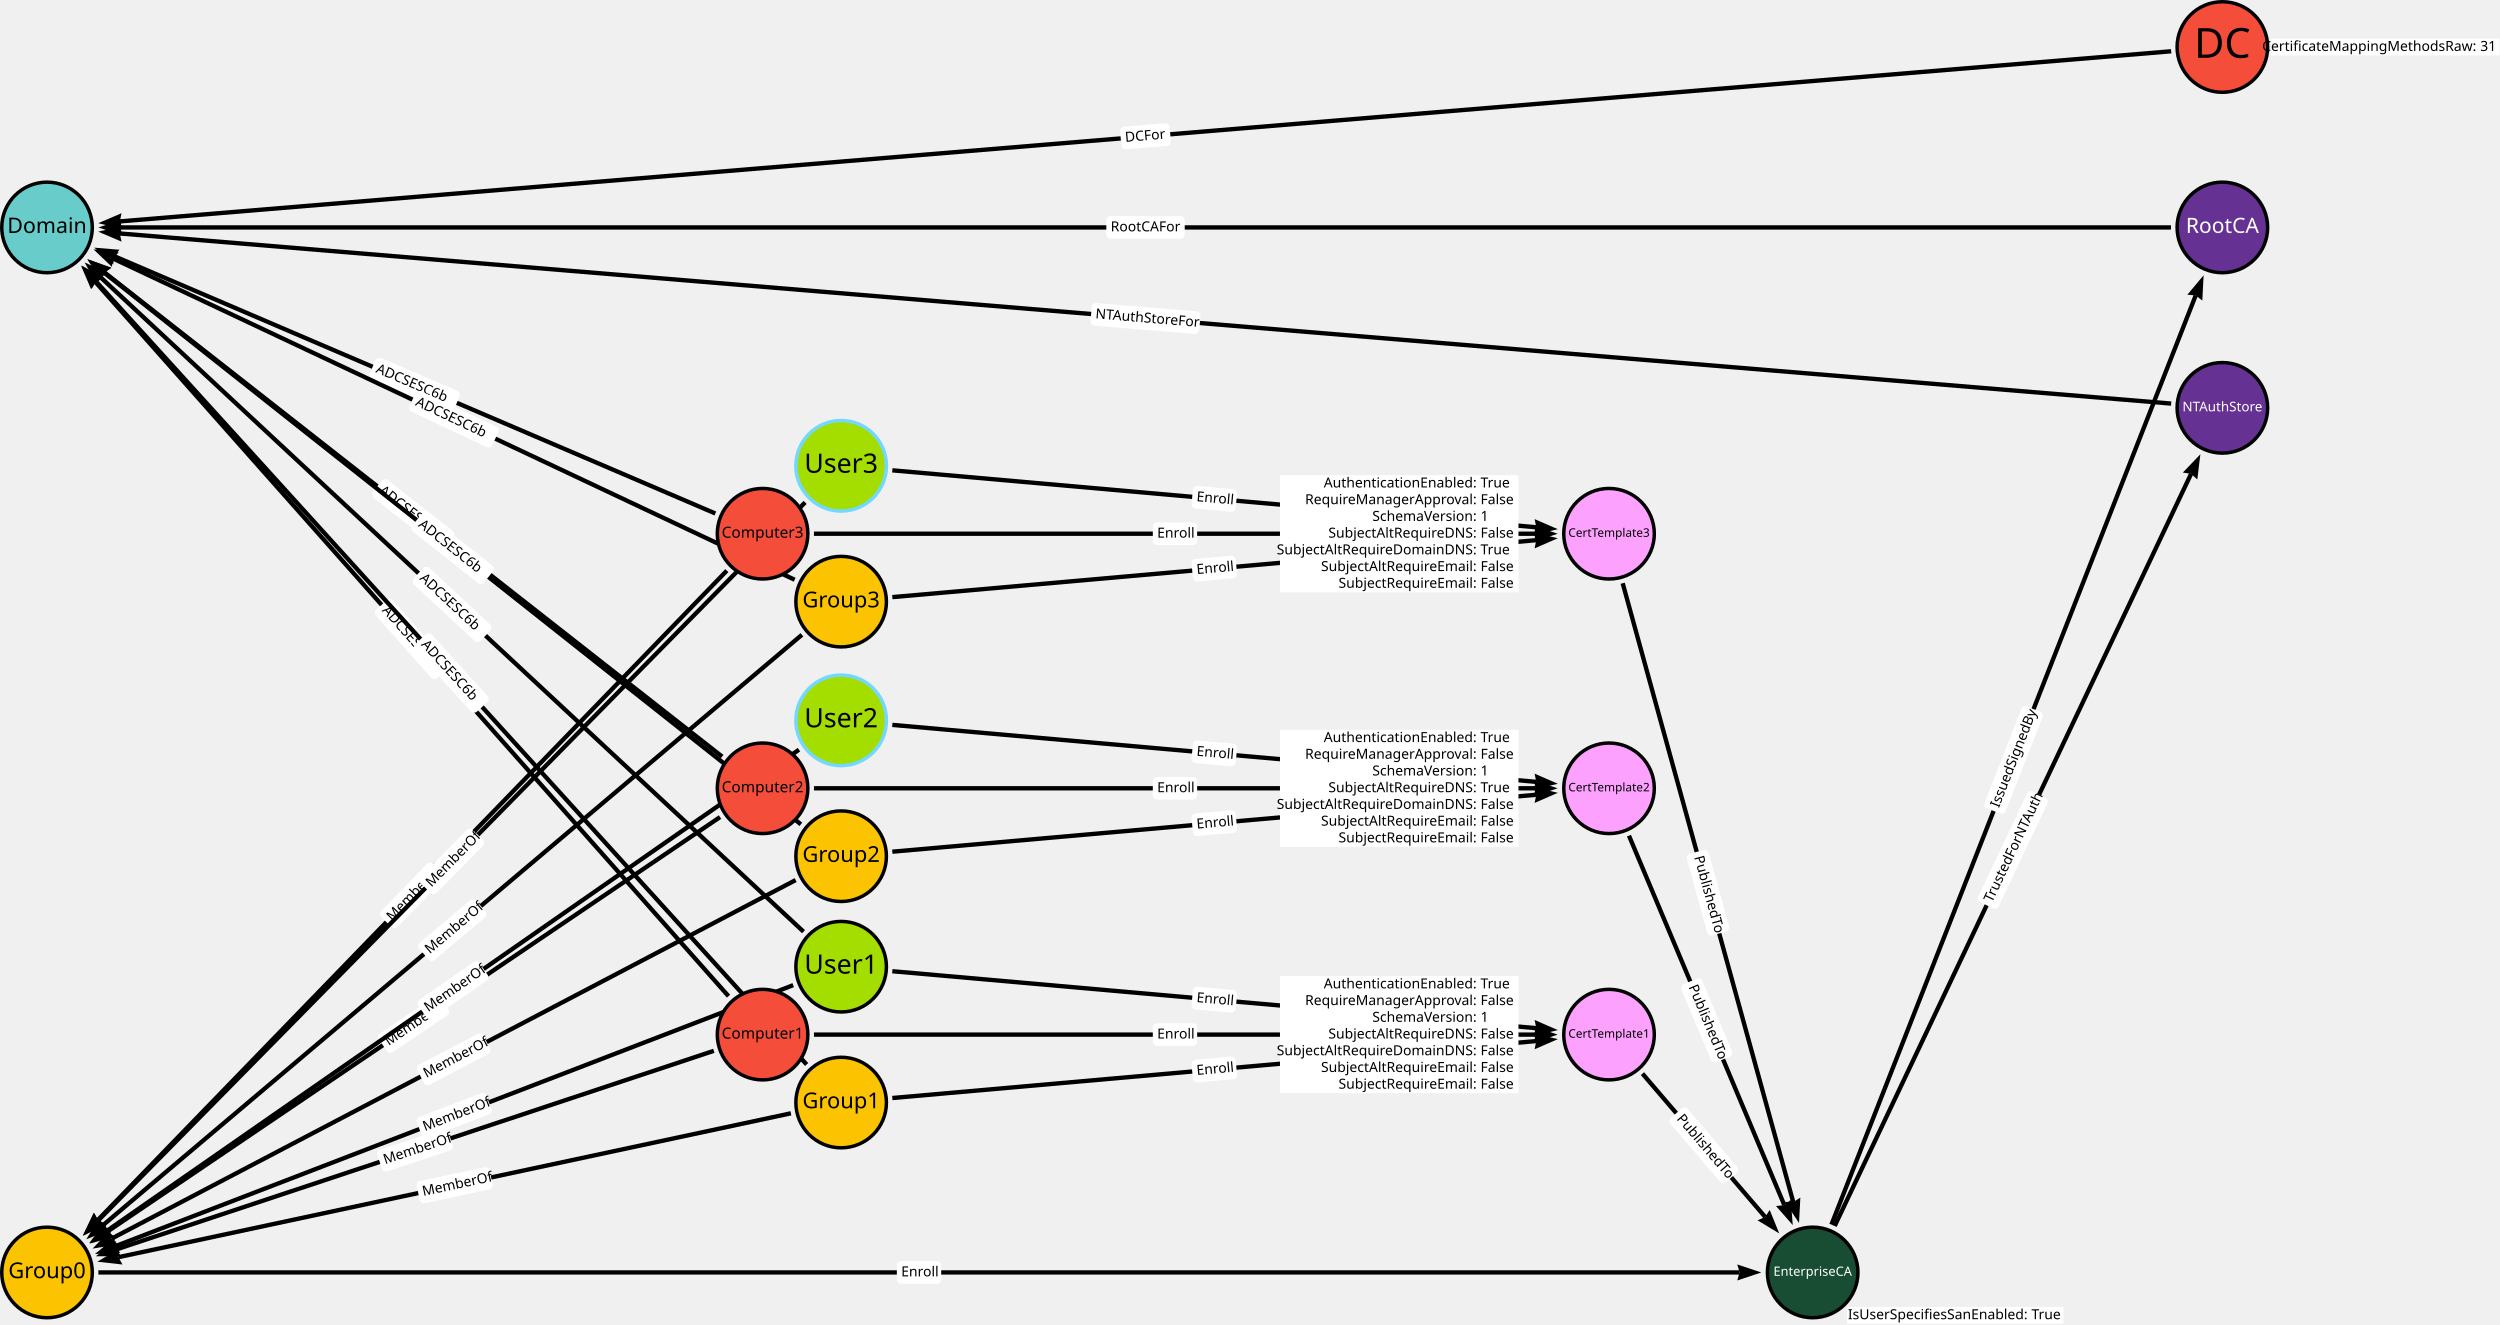
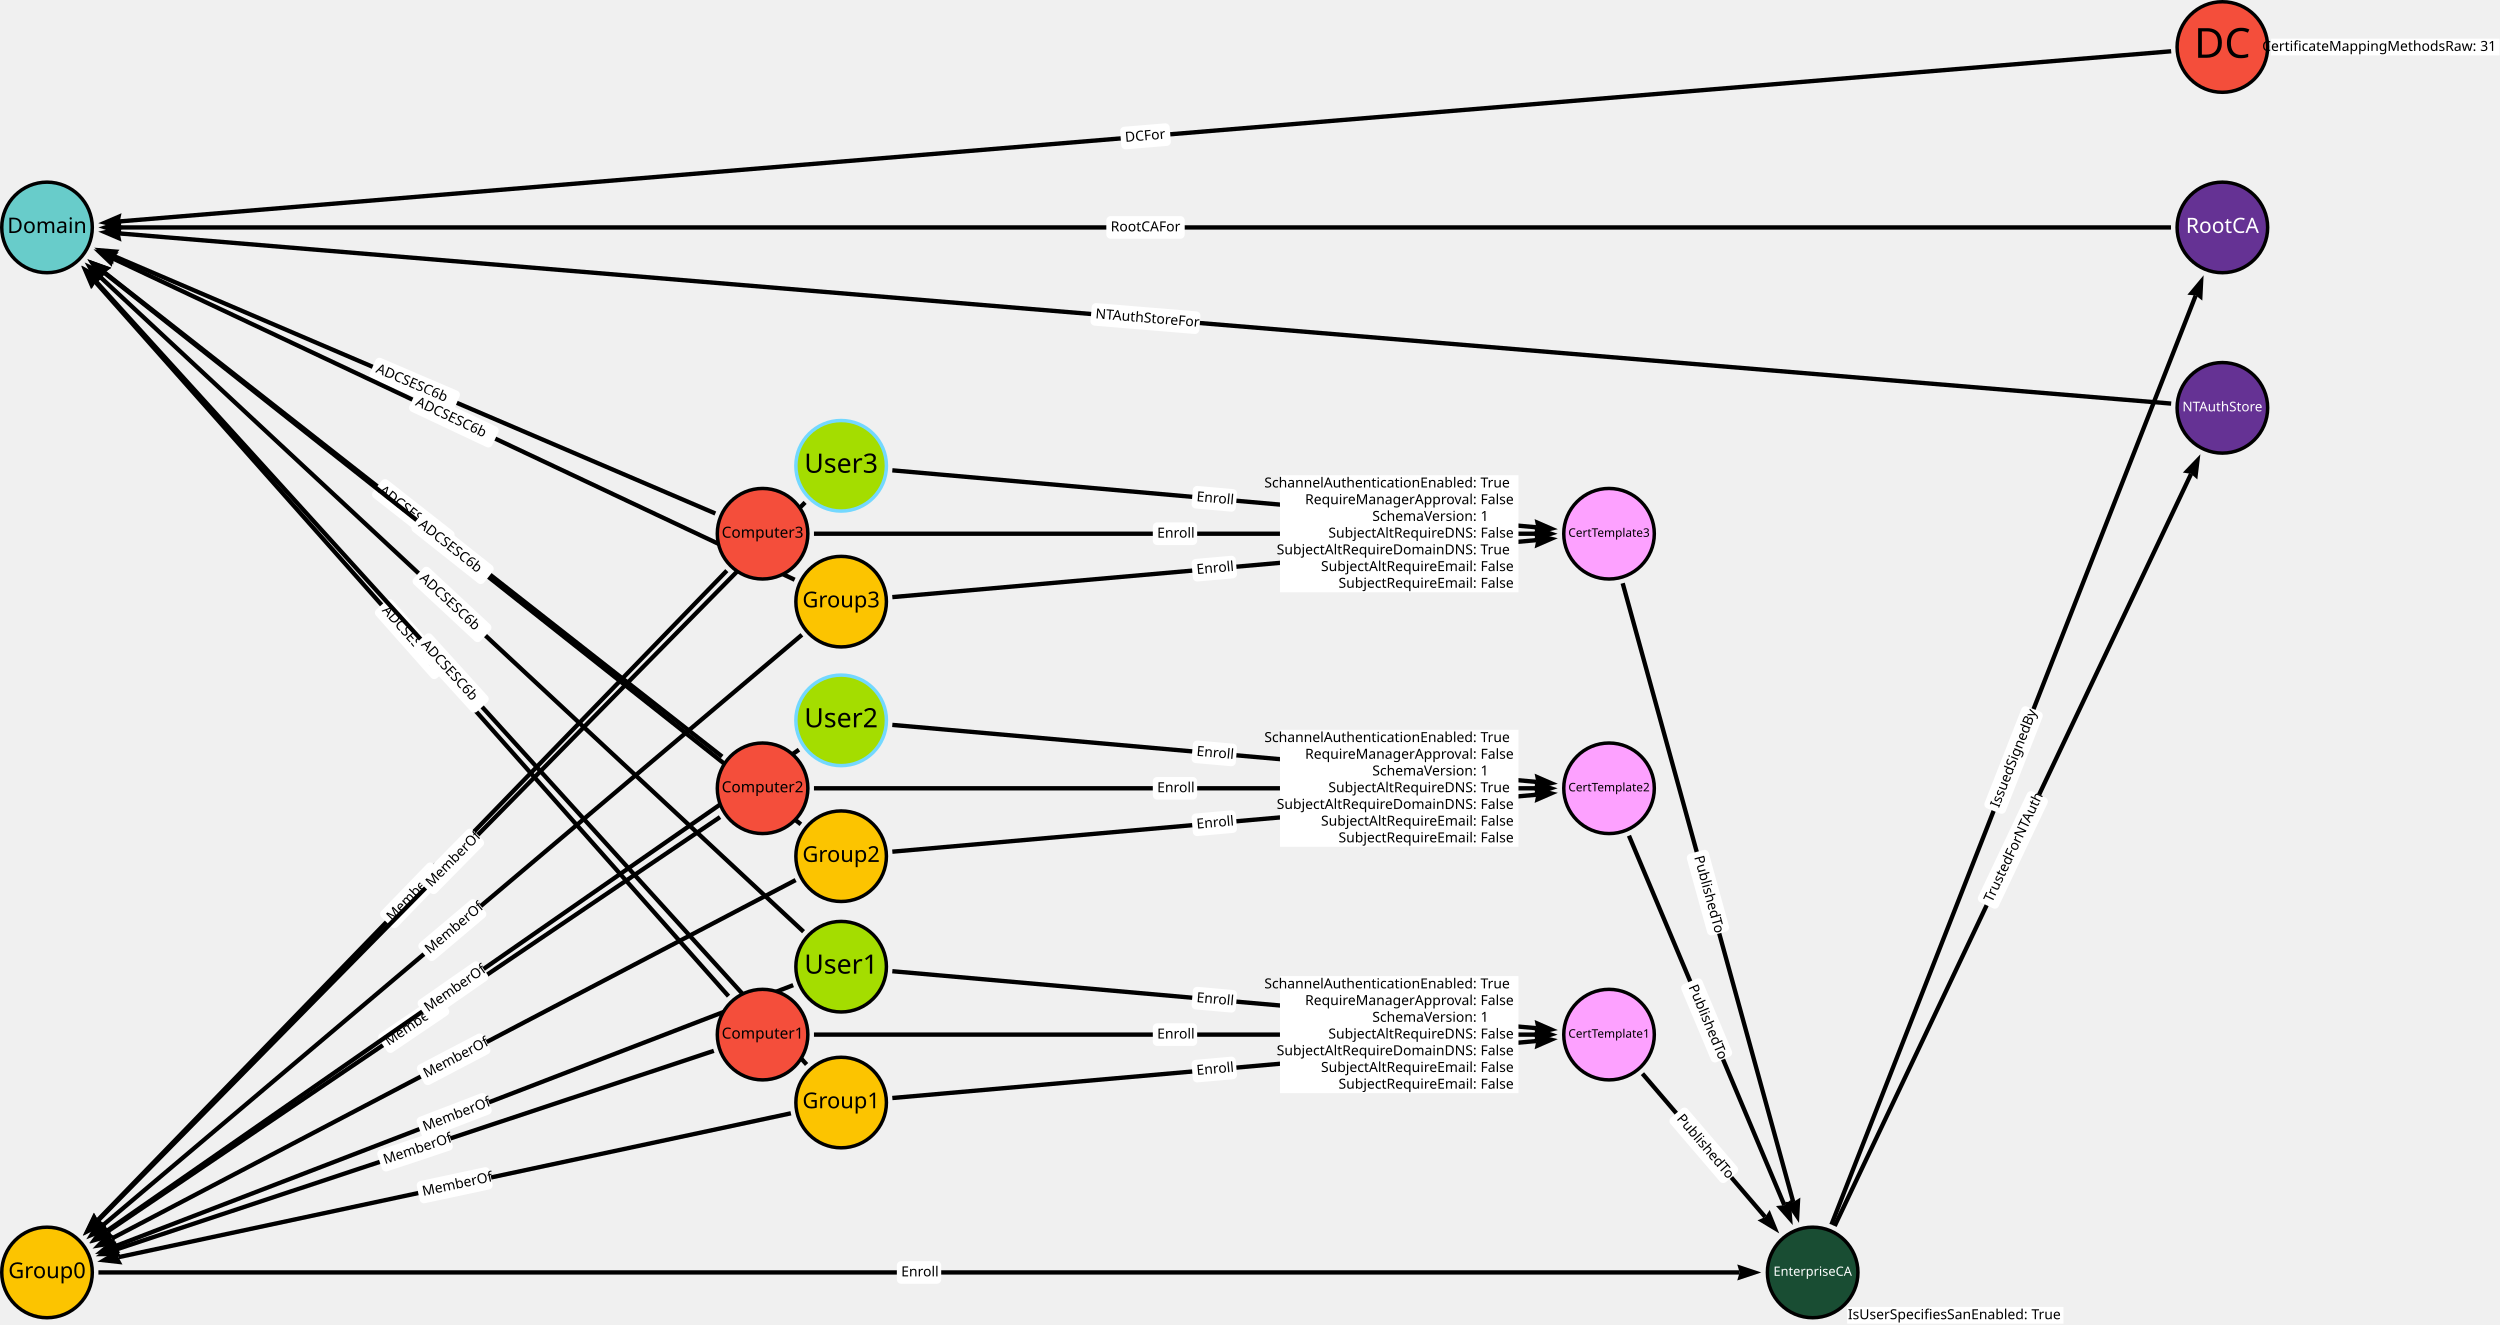
<svg xmlns="http://www.w3.org/2000/svg" width="2871" height="1521" viewBox="0 0 2871 1521">
  <defs>
    <style type="text/css" />
  </defs>
  <g transform="translate(-21 4) scale(1)">
    <g class="relationship">
      <g transform="translate(2573.171 257.1802) rotate(180)" stroke-width="5" stroke="#000000">
        <path d="M 59 0 L 2414.309 0" />
        <polygon points="-24.862,0 -27.625,9.208 0,0 -27.625,-9.208" fill="#000000" transform="translate(2439.171 0) rotate(0)" stroke="none" />
      </g>
      <g transform="translate(1336.517 257.1802) rotate(360) translate(0 -13)">
        <g transform="translate(0 0)">
          <g transform="translate(-45.01172 0)" fill="#ffffff" stroke="#000000" stroke-width="0">
            <rect x="0" y="0" width="90.023" height="26" rx="5" ry="5" stroke="none" />
            <text xml:space="preserve" x="5" y="17.5" stroke="none" text-anchor="left" font-family="sans-serif" font-size="16" font-weight="normal" fill="#000000">RootCAFor</text>
          </g>
        </g>
      </g>
    </g>
    <g class="relationship">
      <g transform="translate(2102.667 1457.287) rotate(-68.59225)" stroke-width="5" stroke="#000000">
        <path d="M 59 0 L 1205.18 0" />
        <polygon points="-24.862,0 -27.625,9.208 0,0 -27.625,-9.208" fill="#000000" transform="translate(1230.043 0) rotate(0)" stroke="none" />
      </g>
      <g transform="translate(2333.382 868.8071) rotate(-68.59225) translate(0 -13)">
        <g transform="translate(0 0)">
          <g transform="translate(-62.81641 0)" fill="#ffffff" stroke="#000000" stroke-width="0">
            <rect x="0" y="0" width="125.633" height="26" rx="5" ry="5" stroke="none" />
            <text xml:space="preserve" x="5" y="17.5" stroke="none" text-anchor="left" font-family="sans-serif" font-size="16" font-weight="normal" fill="#000000">IssuedSignedBy</text>
          </g>
        </g>
      </g>
    </g>
    <g class="relationship">
      <g transform="translate(2573.171 464.3605) rotate(-175.2592)" stroke-width="5" stroke="#000000">
        <path d="M 59 0 L 2422.885 0" />
        <polygon points="-24.862,0 -27.625,9.208 0,0 -27.625,-9.208" fill="#000000" transform="translate(2447.747 0) rotate(0)" stroke="none" />
      </g>
      <g transform="translate(1336.474 361.7978) rotate(4.740849) translate(0 -13)">
        <g transform="translate(0 0)">
          <g transform="translate(-62.64844 0)" fill="#ffffff" stroke="#000000" stroke-width="0">
            <rect x="0" y="0" width="125.297" height="26" rx="5" ry="5" stroke="none" />
            <text xml:space="preserve" x="5" y="17.5" stroke="none" text-anchor="left" font-family="sans-serif" font-size="16" font-weight="normal" fill="#000000">NTAuthStoreFor</text>
          </g>
        </g>
      </g>
    </g>
    <g class="relationship">
      <g transform="translate(2102.667 1457.287) rotate(-64.64579)" stroke-width="5" stroke="#000000">
        <path d="M 59 0 L 1014.9 0" />
        <polygon points="-24.862,0 -27.625,9.208 0,0 -27.625,-9.208" fill="#000000" transform="translate(1039.762 0) rotate(0)" stroke="none" />
      </g>
      <g transform="translate(2332.596 972.0575) rotate(-64.64579) translate(0 -13)">
        <g transform="translate(0 0)">
          <g transform="translate(-70.35156 0)" fill="#ffffff" stroke="#000000" stroke-width="0">
            <rect x="0" y="0" width="140.703" height="26" rx="5" ry="5" stroke="none" />
            <text xml:space="preserve" x="5" y="17.5" stroke="none" text-anchor="left" font-family="sans-serif" font-size="16" font-weight="normal" fill="#000000">TrustedForNTAuth</text>
          </g>
        </g>
      </g>
    </g>
    <g class="relationship">
      <g transform="translate(2573.171 50) rotate(175.2592)" stroke-width="5" stroke="#000000">
        <path d="M 59 0 L 2422.885 0" />
        <polygon points="-24.862,0 -27.625,9.208 0,0 -27.625,-9.208" fill="#000000" transform="translate(2447.747 0) rotate(0)" stroke="none" />
      </g>
      <g transform="translate(1336.474 152.5627) rotate(355.2592) translate(0 -13)">
        <g transform="translate(0 0)">
          <g transform="translate(-28.55469 0)" fill="#ffffff" stroke="#000000" stroke-width="0">
            <rect x="0" y="0" width="57.109" height="26" rx="5" ry="5" stroke="none" />
            <text xml:space="preserve" x="5" y="17.5" stroke="none" text-anchor="left" font-family="sans-serif" font-size="16" font-weight="normal" fill="#000000">DCFor</text>
          </g>
        </g>
      </g>
    </g>
    <g class="relationship">
      <g transform="translate(75 1457.287) rotate(1.2849794347893275e-14)" stroke-width="5" stroke="#000000">
        <path d="M 59 0 L 1943.805 0" />
        <polygon points="-24.862,0 -27.625,9.208 0,0 -27.625,-9.208" fill="#000000" transform="translate(1968.667 0) rotate(0)" stroke="none" />
      </g>
      <g transform="translate(1076.402 1457.287) rotate(1.2849794347893275e-14) translate(0 -13)">
        <g transform="translate(0 0)">
          <g transform="translate(-25.45312 0)" fill="#ffffff" stroke="#000000" stroke-width="0">
            <rect x="0" y="0" width="50.906" height="26" rx="5" ry="5" stroke="none" />
            <text xml:space="preserve" x="5" y="17.5" stroke="none" text-anchor="left" font-family="sans-serif" font-size="16" font-weight="normal" fill="#000000">Enroll</text>
          </g>
        </g>
      </g>
    </g>
    <g class="relationship">
      <g transform="translate(1868.811 1184.155) rotate(49.42985)" stroke-width="5" stroke="#000000">
        <path d="M 59 0 L 275.707 0" />
        <polygon points="-24.862,0 -27.625,9.208 0,0 -27.625,-9.208" fill="#000000" transform="translate(300.5687 0) rotate(0)" stroke="none" />
      </g>
      <g transform="translate(1977.654 1311.278) rotate(49.42985) translate(0 -13)">
        <g transform="translate(0 0)">
          <g transform="translate(-48.58594 0)" fill="#ffffff" stroke="#000000" stroke-width="0">
            <rect x="0" y="0" width="97.172" height="26" rx="5" ry="5" stroke="none" />
            <text xml:space="preserve" x="5" y="17.5" stroke="none" text-anchor="left" font-family="sans-serif" font-size="16" font-weight="normal" fill="#000000">PublishedTo</text>
          </g>
        </g>
      </g>
    </g>
    <g class="relationship">
      <g transform="translate(986.9652 1262.16) rotate(-5.055039)" stroke-width="5" stroke="#000000">
        <path d="M 59 0 L 801.427 0" />
        <polygon points="-24.862,0 -27.625,9.208 0,0 -27.625,-9.208" fill="#000000" transform="translate(826.2893 0) rotate(0)" stroke="none" />
      </g>
      <g transform="translate(1415.505 1224.253) rotate(-5.055039) translate(0 -13)">
        <g transform="translate(0 0)">
          <g transform="translate(-25.45312 0)" fill="#ffffff" stroke="#000000" stroke-width="0">
            <rect x="0" y="0" width="50.906" height="26" rx="5" ry="5" stroke="none" />
            <text xml:space="preserve" x="5" y="17.5" stroke="none" text-anchor="left" font-family="sans-serif" font-size="16" font-weight="normal" fill="#000000">Enroll</text>
          </g>
        </g>
      </g>
    </g>
    <g class="relationship">
      <g transform="translate(986.9652 1262.16) rotate(167.9229)" stroke-width="5" stroke="#000000">
        <path d="M 59 0 L 848.744 0" />
        <polygon points="-24.862,0 -27.625,9.208 0,0 -27.625,-9.208" fill="#000000" transform="translate(873.6066 0) rotate(0)" stroke="none" />
      </g>
      <g transform="translate(543.1386 1357.123) rotate(347.9229) translate(0 -13)">
        <g transform="translate(0 0)">
          <g transform="translate(-42.78516 0)" fill="#ffffff" stroke="#000000" stroke-width="0">
            <rect x="0" y="0" width="85.57" height="26" rx="5" ry="5" stroke="none" />
            <text xml:space="preserve" x="5" y="17.5" stroke="none" text-anchor="left" font-family="sans-serif" font-size="16" font-weight="normal" fill="#000000">MemberOf</text>
          </g>
        </g>
      </g>
    </g>
    <g class="relationship">
      <g transform="translate(1868.811 901.273) rotate(67.1887)" stroke-width="5" stroke="#000000">
        <path d="M 59 0 L 519.33 0" />
        <polygon points="-24.862,0 -27.625,9.208 0,0 -27.625,-9.208" fill="#000000" transform="translate(544.1917 0) rotate(0)" stroke="none" />
      </g>
      <g transform="translate(1980.92 1167.821) rotate(67.1887) translate(0 -13)">
        <g transform="translate(0 0)">
          <g transform="translate(-48.58594 0)" fill="#ffffff" stroke="#000000" stroke-width="0">
            <rect x="0" y="0" width="97.172" height="26" rx="5" ry="5" stroke="none" />
            <text xml:space="preserve" x="5" y="17.5" stroke="none" text-anchor="left" font-family="sans-serif" font-size="16" font-weight="normal" fill="#000000">PublishedTo</text>
          </g>
        </g>
      </g>
    </g>
    <g class="relationship">
      <g transform="translate(1868.811 608.9262) rotate(74.58881)" stroke-width="5" stroke="#000000">
        <path d="M 59 0 L 796.141 0" />
        <polygon points="-24.862,0 -27.625,9.208 0,0 -27.625,-9.208" fill="#000000" transform="translate(821.0027 0) rotate(0)" stroke="none" />
      </g>
      <g transform="translate(1982.436 1021.123) rotate(74.58881) translate(0 -13)">
        <g transform="translate(0 0)">
          <g transform="translate(-48.58594 0)" fill="#ffffff" stroke="#000000" stroke-width="0">
            <rect x="0" y="0" width="97.172" height="26" rx="5" ry="5" stroke="none" />
            <text xml:space="preserve" x="5" y="17.5" stroke="none" text-anchor="left" font-family="sans-serif" font-size="16" font-weight="normal" fill="#000000">PublishedTo</text>
          </g>
        </g>
      </g>
    </g>
    <g class="relationship">
      <g transform="translate(896.7434 1184.155) rotate(0)" stroke-width="5" stroke="#000000">
        <path d="M 59 0 L 888.206 0" />
        <polygon points="-24.862,0 -27.625,9.208 0,0 -27.625,-9.208" fill="#000000" transform="translate(913.0678 0) rotate(0)" stroke="none" />
      </g>
      <g transform="translate(1370.346 1184.155) rotate(0) translate(0 -13)">
        <g transform="translate(0 0)">
          <g transform="translate(-25.45312 0)" fill="#ffffff" stroke="#000000" stroke-width="0">
            <rect x="0" y="0" width="50.906" height="26" rx="5" ry="5" stroke="none" />
            <text xml:space="preserve" x="5" y="17.5" stroke="none" text-anchor="left" font-family="sans-serif" font-size="16" font-weight="normal" fill="#000000">Enroll</text>
          </g>
        </g>
      </g>
    </g>
    <g class="relationship">
      <g transform="translate(896.7434 1184.155) rotate(161.6142)" stroke-width="5" stroke="#000000">
        <path d="M 59 0 L 782.084 0" />
        <polygon points="-24.862,0 -27.625,9.208 0,0 -27.625,-9.208" fill="#000000" transform="translate(806.9465 0) rotate(0)" stroke="none" />
      </g>
      <g transform="translate(497.6682 1316.8) rotate(341.6142) translate(0 -13)">
        <g transform="translate(0 0)">
          <g transform="translate(-42.78516 0)" fill="#ffffff" stroke="#000000" stroke-width="0">
            <rect x="0" y="0" width="85.57" height="26" rx="5" ry="5" stroke="none" />
            <text xml:space="preserve" x="5" y="17.5" stroke="none" text-anchor="left" font-family="sans-serif" font-size="16" font-weight="normal" fill="#000000">MemberOf</text>
          </g>
        </g>
      </g>
    </g>
    <g class="relationship">
      <g transform="translate(986.9652 1106.15) rotate(5.055039)" stroke-width="5" stroke="#000000">
        <path d="M 59 0 L 801.427 0" />
        <polygon points="-24.862,0 -27.625,9.208 0,0 -27.625,-9.208" fill="#000000" transform="translate(826.2893 0) rotate(0)" stroke="none" />
      </g>
      <g transform="translate(1415.505 1144.057) rotate(5.055039) translate(0 -13)">
        <g transform="translate(0 0)">
          <g transform="translate(-25.45312 0)" fill="#ffffff" stroke="#000000" stroke-width="0">
            <rect x="0" y="0" width="50.906" height="26" rx="5" ry="5" stroke="none" />
            <text xml:space="preserve" x="5" y="17.5" stroke="none" text-anchor="left" font-family="sans-serif" font-size="16" font-weight="normal" fill="#000000">Enroll</text>
          </g>
        </g>
      </g>
    </g>
    <g class="relationship">
      <g transform="translate(986.9652 1106.15) rotate(158.9416)" stroke-width="5" stroke="#000000">
        <path d="M 59 0 L 893.368 0" />
        <polygon points="-24.862,0 -27.625,9.208 0,0 -27.625,-9.208" fill="#000000" transform="translate(918.2297 0) rotate(0)" stroke="none" />
      </g>
      <g transform="translate(542.5835 1277.252) rotate(338.9416) translate(0 -13)">
        <g transform="translate(0 0)">
          <g transform="translate(-42.78516 0)" fill="#ffffff" stroke="#000000" stroke-width="0">
            <rect x="0" y="0" width="85.57" height="26" rx="5" ry="5" stroke="none" />
            <text xml:space="preserve" x="5" y="17.5" stroke="none" text-anchor="left" font-family="sans-serif" font-size="16" font-weight="normal" fill="#000000">MemberOf</text>
          </g>
        </g>
      </g>
    </g>
    <g class="relationship">
      <g transform="translate(986.9652 979.2782) rotate(152.3386)" stroke-width="5" stroke="#000000">
        <path d="M 59 0 L 945.785 0" />
        <polygon points="-24.862,0 -27.625,9.208 0,0 -27.625,-9.208" fill="#000000" transform="translate(970.6471 0) rotate(0)" stroke="none" />
      </g>
      <g transform="translate(541.9929 1212.512) rotate(332.3386) translate(0 -13)">
        <g transform="translate(0 0)">
          <g transform="translate(-42.78516 0)" fill="#ffffff" stroke="#000000" stroke-width="0">
            <rect x="0" y="0" width="85.57" height="26" rx="5" ry="5" stroke="none" />
            <text xml:space="preserve" x="5" y="17.5" stroke="none" text-anchor="left" font-family="sans-serif" font-size="16" font-weight="normal" fill="#000000">MemberOf</text>
          </g>
        </g>
      </g>
    </g>
    <g class="relationship">
      <g transform="translate(896.7434 901.273) rotate(145.9166)" stroke-width="5" stroke="#000000">
        <path d="M 59 0 L 908.314 0" />
        <polygon points="-24.862,0 -27.625,9.208 0,0 -27.625,-9.208" fill="#000000" transform="translate(933.1764 0) rotate(0)" stroke="none" />
      </g>
      <g transform="translate(496.1674 1172.314) rotate(325.9166) translate(0 -13)">
        <g transform="translate(0 0)">
          <g transform="translate(-42.78516 0)" fill="#ffffff" stroke="#000000" stroke-width="0">
            <rect x="0" y="0" width="85.57" height="26" rx="5" ry="5" stroke="none" />
            <text xml:space="preserve" x="5" y="17.5" stroke="none" text-anchor="left" font-family="sans-serif" font-size="16" font-weight="normal" fill="#000000">MemberOf</text>
          </g>
        </g>
      </g>
    </g>
    <g class="relationship">
      <g transform="translate(986.9652 823.2678) rotate(145.1921)" stroke-width="5" stroke="#000000">
        <path d="M 59 0 L 1026.841 0" />
        <polygon points="-24.862,0 -27.625,9.208 0,0 -27.625,-9.208" fill="#000000" transform="translate(1051.703 0) rotate(0)" stroke="none" />
      </g>
      <g transform="translate(541.1894 1133.181) rotate(325.1921) translate(0 -13)">
        <g transform="translate(0 0)">
          <g transform="translate(-42.78516 0)" fill="#ffffff" stroke="#000000" stroke-width="0">
            <rect x="0" y="0" width="85.57" height="26" rx="5" ry="5" stroke="none" />
            <text xml:space="preserve" x="5" y="17.5" stroke="none" text-anchor="left" font-family="sans-serif" font-size="16" font-weight="normal" fill="#000000">MemberOf</text>
          </g>
        </g>
      </g>
    </g>
    <g class="relationship">
      <g transform="translate(986.9652 823.2678) rotate(5.055039)" stroke-width="5" stroke="#000000">
        <path d="M 59 0 L 801.427 0" />
        <polygon points="-24.862,0 -27.625,9.208 0,0 -27.625,-9.208" fill="#000000" transform="translate(826.2893 0) rotate(0)" stroke="none" />
      </g>
      <g transform="translate(1415.505 861.1751) rotate(5.055039) translate(0 -13)">
        <g transform="translate(0 0)">
          <g transform="translate(-25.45312 0)" fill="#ffffff" stroke="#000000" stroke-width="0">
            <rect x="0" y="0" width="50.906" height="26" rx="5" ry="5" stroke="none" />
            <text xml:space="preserve" x="5" y="17.5" stroke="none" text-anchor="left" font-family="sans-serif" font-size="16" font-weight="normal" fill="#000000">Enroll</text>
          </g>
        </g>
      </g>
    </g>
    <g class="relationship">
      <g transform="translate(896.7434 901.273) rotate(0)" stroke-width="5" stroke="#000000">
        <path d="M 59 0 L 888.206 0" />
        <polygon points="-24.862,0 -27.625,9.208 0,0 -27.625,-9.208" fill="#000000" transform="translate(913.0678 0) rotate(0)" stroke="none" />
      </g>
      <g transform="translate(1370.346 901.273) rotate(0) translate(0 -13)">
        <g transform="translate(0 0)">
          <g transform="translate(-25.45312 0)" fill="#ffffff" stroke="#000000" stroke-width="0">
            <rect x="0" y="0" width="50.906" height="26" rx="5" ry="5" stroke="none" />
            <text xml:space="preserve" x="5" y="17.5" stroke="none" text-anchor="left" font-family="sans-serif" font-size="16" font-weight="normal" fill="#000000">Enroll</text>
          </g>
        </g>
      </g>
    </g>
    <g class="relationship">
      <g transform="translate(986.9652 979.2782) rotate(-5.055039)" stroke-width="5" stroke="#000000">
        <path d="M 59 0 L 801.427 0" />
        <polygon points="-24.862,0 -27.625,9.208 0,0 -27.625,-9.208" fill="#000000" transform="translate(826.2893 0) rotate(0)" stroke="none" />
      </g>
      <g transform="translate(1415.505 941.371) rotate(-5.055039) translate(0 -13)">
        <g transform="translate(0 0)">
          <g transform="translate(-25.45312 0)" fill="#ffffff" stroke="#000000" stroke-width="0">
            <rect x="0" y="0" width="50.906" height="26" rx="5" ry="5" stroke="none" />
            <text xml:space="preserve" x="5" y="17.5" stroke="none" text-anchor="left" font-family="sans-serif" font-size="16" font-weight="normal" fill="#000000">Enroll</text>
          </g>
        </g>
      </g>
    </g>
    <g class="relationship">
      <g transform="translate(986.9652 686.9314) rotate(139.8115)" stroke-width="5" stroke="#000000">
        <path d="M 59 0 L 1109.925 0" />
        <polygon points="-24.862,0 -27.625,9.208 0,0 -27.625,-9.208" fill="#000000" transform="translate(1134.787 0) rotate(0)" stroke="none" />
      </g>
      <g transform="translate(540.479 1064.087) rotate(319.8115) translate(0 -13)">
        <g transform="translate(0 0)">
          <g transform="translate(-42.78516 0)" fill="#ffffff" stroke="#000000" stroke-width="0">
            <rect x="0" y="0" width="85.57" height="26" rx="5" ry="5" stroke="none" />
            <text xml:space="preserve" x="5" y="17.5" stroke="none" text-anchor="left" font-family="sans-serif" font-size="16" font-weight="normal" fill="#000000">MemberOf</text>
          </g>
        </g>
      </g>
    </g>
    <g class="relationship">
      <g transform="translate(896.7434 608.9262) rotate(134.0869)" stroke-width="5" stroke="#000000">
        <path d="M 59 0 L 1097.23 0" />
        <polygon points="-24.862,0 -27.625,9.208 0,0 -27.625,-9.208" fill="#000000" transform="translate(1122.092 0) rotate(0)" stroke="none" />
      </g>
      <g transform="translate(494.5206 1024.178) rotate(314.0869) translate(0 -13)">
        <g transform="translate(0 0)">
          <g transform="translate(-42.78516 0)" fill="#ffffff" stroke="#000000" stroke-width="0">
            <rect x="0" y="0" width="85.57" height="26" rx="5" ry="5" stroke="none" />
            <text xml:space="preserve" x="5" y="17.5" stroke="none" text-anchor="left" font-family="sans-serif" font-size="16" font-weight="normal" fill="#000000">MemberOf</text>
          </g>
        </g>
      </g>
    </g>
    <g class="relationship">
      <g transform="translate(986.9652 530.921) rotate(134.5512)" stroke-width="5" stroke="#000000">
        <path d="M 59 0 L 1216.074 0" />
        <polygon points="-24.862,0 -27.625,9.208 0,0 -27.625,-9.208" fill="#000000" transform="translate(1240.936 0) rotate(0)" stroke="none" />
      </g>
      <g transform="translate(539.7036 985.2454) rotate(314.5512) translate(0 -13)">
        <g transform="translate(0 0)">
          <g transform="translate(-42.78516 0)" fill="#ffffff" stroke="#000000" stroke-width="0">
            <rect x="0" y="0" width="85.57" height="26" rx="5" ry="5" stroke="none" />
            <text xml:space="preserve" x="5" y="17.5" stroke="none" text-anchor="left" font-family="sans-serif" font-size="16" font-weight="normal" fill="#000000">MemberOf</text>
          </g>
        </g>
      </g>
    </g>
    <g class="relationship">
      <g transform="translate(986.9652 686.9314) rotate(-5.055039)" stroke-width="5" stroke="#000000">
        <path d="M 59 0 L 801.427 0" />
        <polygon points="-24.862,0 -27.625,9.208 0,0 -27.625,-9.208" fill="#000000" transform="translate(826.2893 0) rotate(0)" stroke="none" />
      </g>
      <g transform="translate(1415.505 649.0241) rotate(-5.055039) translate(0 -13)">
        <g transform="translate(0 0)">
          <g transform="translate(-25.45312 0)" fill="#ffffff" stroke="#000000" stroke-width="0">
            <rect x="0" y="0" width="50.906" height="26" rx="5" ry="5" stroke="none" />
            <text xml:space="preserve" x="5" y="17.5" stroke="none" text-anchor="left" font-family="sans-serif" font-size="16" font-weight="normal" fill="#000000">Enroll</text>
          </g>
        </g>
      </g>
    </g>
    <g class="relationship">
      <g transform="translate(896.7434 608.9262) rotate(0)" stroke-width="5" stroke="#000000">
        <path d="M 59 0 L 888.206 0" />
        <polygon points="-24.862,0 -27.625,9.208 0,0 -27.625,-9.208" fill="#000000" transform="translate(913.0678 0) rotate(0)" stroke="none" />
      </g>
      <g transform="translate(1370.346 608.9262) rotate(0) translate(0 -13)">
        <g transform="translate(0 0)">
          <g transform="translate(-25.45312 0)" fill="#ffffff" stroke="#000000" stroke-width="0">
            <rect x="0" y="0" width="50.906" height="26" rx="5" ry="5" stroke="none" />
            <text xml:space="preserve" x="5" y="17.5" stroke="none" text-anchor="left" font-family="sans-serif" font-size="16" font-weight="normal" fill="#000000">Enroll</text>
          </g>
        </g>
      </g>
    </g>
    <g class="relationship">
      <g transform="translate(986.9652 530.921) rotate(5.055039)" stroke-width="5" stroke="#000000">
        <path d="M 59 0 L 801.427 0" />
        <polygon points="-24.862,0 -27.625,9.208 0,0 -27.625,-9.208" fill="#000000" transform="translate(826.2893 0) rotate(0)" stroke="none" />
      </g>
      <g transform="translate(1415.505 568.8283) rotate(5.055039) translate(0 -13)">
        <g transform="translate(0 0)">
          <g transform="translate(-25.45312 0)" fill="#ffffff" stroke="#000000" stroke-width="0">
            <rect x="0" y="0" width="50.906" height="26" rx="5" ry="5" stroke="none" />
            <text xml:space="preserve" x="5" y="17.5" stroke="none" text-anchor="left" font-family="sans-serif" font-size="16" font-weight="normal" fill="#000000">Enroll</text>
          </g>
        </g>
      </g>
    </g>
    <g class="relationship">
      <g transform="translate(896.7434 608.9262) rotate(-156.8267)" stroke-width="5" stroke="#000000">
        <path d="M 59 0 L 809.999 0" />
        <polygon points="-24.862,0 -27.625,9.208 0,0 -27.625,-9.208" fill="#000000" transform="translate(834.861 0) rotate(0)" stroke="none" />
      </g>
      <g transform="translate(497.2998 437.945) rotate(23.17327) translate(0 -13)">
        <g transform="translate(0 0)">
          <g transform="translate(-52.57422 0)" fill="#ffffff" stroke="#000000" stroke-width="0">
            <rect x="0" y="0" width="105.148" height="26" rx="5" ry="5" stroke="none" />
            <text xml:space="preserve" x="5" y="17.5" stroke="none" text-anchor="left" font-family="sans-serif" font-size="16" font-weight="normal" fill="#000000">ADCSESC6b</text>
          </g>
        </g>
      </g>
    </g>
    <g class="relationship">
      <g transform="translate(986.9652 686.9314) rotate(-154.7685)" stroke-width="5" stroke="#000000">
        <path d="M 59 0 L 924.288 0" />
        <polygon points="-24.862,0 -27.625,9.208 0,0 -27.625,-9.208" fill="#000000" transform="translate(949.1501 0) rotate(0)" stroke="none" />
      </g>
      <g transform="translate(542.2277 477.3549) rotate(25.23152) translate(0 -13)">
        <g transform="translate(0 0)">
          <g transform="translate(-52.57422 0)" fill="#ffffff" stroke="#000000" stroke-width="0">
            <rect x="0" y="0" width="105.148" height="26" rx="5" ry="5" stroke="none" />
            <text xml:space="preserve" x="5" y="17.5" stroke="none" text-anchor="left" font-family="sans-serif" font-size="16" font-weight="normal" fill="#000000">ADCSESC6b</text>
          </g>
        </g>
      </g>
    </g>
    <g class="relationship">
      <g transform="translate(896.7434 901.273) rotate(-141.9102)" stroke-width="5" stroke="#000000">
        <path d="M 59 0 L 960.225 0" />
        <polygon points="-24.862,0 -27.625,9.208 0,0 -27.625,-9.208" fill="#000000" transform="translate(985.0871 0) rotate(0)" stroke="none" />
      </g>
      <g transform="translate(495.6555 586.8953) rotate(38.08979) translate(0 -13)">
        <g transform="translate(0 0)">
          <g transform="translate(-52.57422 0)" fill="#ffffff" stroke="#000000" stroke-width="0">
            <rect x="0" y="0" width="105.148" height="26" rx="5" ry="5" stroke="none" />
            <text xml:space="preserve" x="5" y="17.5" stroke="none" text-anchor="left" font-family="sans-serif" font-size="16" font-weight="normal" fill="#000000">ADCSESC6b</text>
          </g>
        </g>
      </g>
    </g>
    <g class="relationship">
      <g transform="translate(986.9652 979.2782) rotate(-141.6277)" stroke-width="5" stroke="#000000">
        <path d="M 59 0 L 1079.369 0" />
        <polygon points="-24.862,0 -27.625,9.208 0,0 -27.625,-9.208" fill="#000000" transform="translate(1104.231 0) rotate(0)" stroke="none" />
      </g>
      <g transform="translate(540.7285 625.9461) rotate(38.37233) translate(0 -13)">
        <g transform="translate(0 0)">
          <g transform="translate(-52.57422 0)" fill="#ffffff" stroke="#000000" stroke-width="0">
            <rect x="0" y="0" width="105.148" height="26" rx="5" ry="5" stroke="none" />
            <text xml:space="preserve" x="5" y="17.5" stroke="none" text-anchor="left" font-family="sans-serif" font-size="16" font-weight="normal" fill="#000000">ADCSESC6b</text>
          </g>
        </g>
      </g>
    </g>
    <g class="relationship">
      <g transform="translate(986.9652 1106.15) rotate(-137.0488)" stroke-width="5" stroke="#000000">
        <path d="M 59 0 L 1162.103 0" />
        <polygon points="-24.862,0 -27.625,9.208 0,0 -27.625,-9.208" fill="#000000" transform="translate(1186.966 0) rotate(0)" stroke="none" />
      </g>
      <g transform="translate(540.0814 690.1353) rotate(42.95118) translate(0 -13)">
        <g transform="translate(0 0)">
          <g transform="translate(-52.57422 0)" fill="#ffffff" stroke="#000000" stroke-width="0">
            <rect x="0" y="0" width="105.148" height="26" rx="5" ry="5" stroke="none" />
            <text xml:space="preserve" x="5" y="17.5" stroke="none" text-anchor="left" font-family="sans-serif" font-size="16" font-weight="normal" fill="#000000">ADCSESC6b</text>
          </g>
        </g>
      </g>
    </g>
    <g class="relationship">
      <g transform="translate(896.7434 1184.155) rotate(-131.5563)" stroke-width="5" stroke="#000000">
        <path d="M 59 0 L 1154.905 0" />
        <polygon points="-24.862,0 -27.625,9.208 0,0 -27.625,-9.208" fill="#000000" transform="translate(1179.767 0) rotate(0)" stroke="none" />
      </g>
      <g transform="translate(494.1179 729.9699) rotate(48.4437) translate(0 -13)">
        <g transform="translate(0 0)">
          <g transform="translate(-52.57422 0)" fill="#ffffff" stroke="#000000" stroke-width="0">
            <rect x="0" y="0" width="105.148" height="26" rx="5" ry="5" stroke="none" />
            <text xml:space="preserve" x="5" y="17.5" stroke="none" text-anchor="left" font-family="sans-serif" font-size="16" font-weight="normal" fill="#000000">ADCSESC6b</text>
          </g>
        </g>
      </g>
    </g>
    <g class="relationship">
      <g transform="translate(986.9652 1262.16) rotate(-132.222)" stroke-width="5" stroke="#000000">
        <path d="M 59 0 L 1273.218 0" />
        <polygon points="-24.862,0 -27.625,9.208 0,0 -27.625,-9.208" fill="#000000" transform="translate(1298.08 0) rotate(0)" stroke="none" />
      </g>
      <g transform="translate(539.3364 768.876) rotate(47.77795) translate(0 -13)">
        <g transform="translate(0 0)">
          <g transform="translate(-52.57422 0)" fill="#ffffff" stroke="#000000" stroke-width="0">
            <rect x="0" y="0" width="105.148" height="26" rx="5" ry="5" stroke="none" />
            <text xml:space="preserve" x="5" y="17.5" stroke="none" text-anchor="left" font-family="sans-serif" font-size="16" font-weight="normal" fill="#000000">ADCSESC6b</text>
          </g>
        </g>
      </g>
    </g>
    <g class="node">
      <g fill="#68ccca" stroke="#000000" stroke-width="4">
        <circle cx="75" cy="257.18" r="52" />
      </g>
      <g transform="translate(75 257.1802)">
        <g transform="scale(0.492188) translate(0 0)">
          <g transform="translate(0 0)">
            <g font-family="sans-serif" font-size="50" font-weight="normal" fill="#000000" text-anchor="middle">
              <text xml:space="preserve" x="0" y="13" stroke="none">Domain</text>
            </g>
          </g>
        </g>
      </g>
    </g>
    <g class="node">
      <g fill="#653294" stroke="#000000" stroke-width="4">
        <circle cx="2573.171" cy="464.36" r="52" />
      </g>
      <g transform="translate(2573.171 464.3605)">
        <g transform="scale(0.3085944) translate(0 0)">
          <g transform="translate(0 0)">
            <g font-family="sans-serif" font-size="50" font-weight="normal" fill="#ffffff" text-anchor="middle">
              <text xml:space="preserve" x="0" y="13" stroke="none">NTAuthStore</text>
            </g>
          </g>
        </g>
      </g>
    </g>
    <g class="node">
      <g fill="#653294" stroke="#000000" stroke-width="4">
        <circle cx="2573.171" cy="257.18" r="52" />
      </g>
      <g transform="translate(2573.171 257.1802)">
        <g transform="scale(0.4843755) translate(0 0)">
          <g transform="translate(0 0)">
            <g font-family="sans-serif" font-size="50" font-weight="normal" fill="#ffffff" text-anchor="middle">
              <text xml:space="preserve" x="0" y="13" stroke="none">RootCA</text>
            </g>
          </g>
        </g>
      </g>
    </g>
    <g class="node">
      <g fill="#194d33" stroke="#000000" stroke-width="4">
        <circle cx="2102.667" cy="1457.287" r="52" />
      </g>
      <g transform="translate(2102.667 1457.287)">
        <g transform="scale(0.2949226) translate(0 0)">
          <g transform="translate(0 0)">
            <g font-family="sans-serif" font-size="50" font-weight="normal" fill="#ffffff" text-anchor="middle">
              <text xml:space="preserve" x="0" y="13" stroke="none">EnterpriseCA</text>
            </g>
          </g>
        </g>
        <g transform="translate(39.59798 39.59798)">
          <g transform="translate(0 0)">
            <g transform="translate(0 0)" fill="white">
              <rect x="0" y="0" width="248.422" height="19.2" rx="0" ry="0" stroke="none" />
              <g font-family="sans-serif" font-size="16" font-weight="normal" fill="#000000" text-anchor="end">
                <text xml:space="preserve" x="207.227" y="14.1" stroke="none">IsUserSpecifiesSanEnabled:</text>
                <text xml:space="preserve" x="211.672" y="14.1" stroke="none" text-anchor="start">True</text>
              </g>
            </g>
          </g>
        </g>
      </g>
    </g>
    <g class="node">
      <g fill="#f44e3b" stroke="#000000" stroke-width="4">
        <circle cx="2573.171" cy="50" r="52" />
      </g>
      <g transform="translate(2573.171 50)">
        <g transform="scale(0.953125) translate(0 0)">
          <g transform="translate(0 0)">
            <g font-family="sans-serif" font-size="50" font-weight="normal" fill="#000000" text-anchor="middle">
              <text xml:space="preserve" x="0" y="13" stroke="none">DC</text>
            </g>
          </g>
        </g>
        <g transform="translate(56 -9.6)">
          <g transform="translate(0 0)">
            <g transform="translate(0 0)" fill="white">
              <rect x="0" y="0" width="262.352" height="19.2" rx="0" ry="0" stroke="none" />
              <g font-family="sans-serif" font-size="16" font-weight="normal" fill="#000000" text-anchor="end">
                <text xml:space="preserve" x="235.664" y="14.1" stroke="none">CertificateMappingMethodsRaw:</text>
                <text xml:space="preserve" x="240.109" y="14.1" stroke="none" text-anchor="start">31</text>
              </g>
            </g>
          </g>
        </g>
      </g>
    </g>
    <g class="node">
      <g fill="#fcc400" stroke="#000000" stroke-width="4">
        <circle cx="75" cy="1457.287" r="52" />
      </g>
      <g transform="translate(75 1457.287)">
        <g transform="scale(0.5039067) translate(0 0)">
          <g transform="translate(0 0)">
            <g font-family="sans-serif" font-size="50" font-weight="normal" fill="#000000" text-anchor="middle">
              <text xml:space="preserve" x="0" y="13" stroke="none">Group0</text>
            </g>
          </g>
        </g>
      </g>
    </g>
    <g class="node">
      <g fill="#fda1ff" stroke="#000000" stroke-width="4">
        <circle cx="1868.811" cy="1184.155" r="52" />
      </g>
      <g transform="translate(1868.811 1184.155)">
        <g transform="scale(0.2714851) translate(0 0)">
          <g transform="translate(0 0)">
            <g font-family="sans-serif" font-size="50" font-weight="normal" fill="#000000" text-anchor="middle">
              <text xml:space="preserve" x="0" y="13" stroke="none">CertTemplate1</text>
            </g>
          </g>
        </g>
        <g transform="translate(-104 -67.2)">
          <g transform="translate(0 0)">
            <g transform="translate(-273.8906 0)" fill="white">
              <rect x="0" y="0" width="273.891" height="134.4" rx="0" ry="0" stroke="none" />
              <g font-family="sans-serif" font-size="16" font-weight="normal" fill="#000000" text-anchor="end">
-                 <text xml:space="preserve" x="225.875" y="14.1" stroke="none">AuthenticationEnabled:</text>
+                 <text xml:space="preserve" x="225.875" y="14.1" stroke="none">SchannelAuthenticationEnabled:</text>
                <text xml:space="preserve" x="230.32" y="14.1" stroke="none" text-anchor="start">True</text>
                <text xml:space="preserve" x="225.875" y="33.3" stroke="none" text-anchor="end">RequireManagerApproval:</text>
                <text xml:space="preserve" x="230.32" y="33.3" stroke="none" text-anchor="start">False</text>
                <text xml:space="preserve" x="225.875" y="52.5" stroke="none" text-anchor="end">SchemaVersion:</text>
                <text xml:space="preserve" x="230.32" y="52.5" stroke="none" text-anchor="start">1</text>
                <text xml:space="preserve" x="225.875" y="71.7" stroke="none" text-anchor="end">SubjectAltRequireDNS:</text>
                <text xml:space="preserve" x="230.32" y="71.7" stroke="none" text-anchor="start">False</text>
                <text xml:space="preserve" x="225.875" y="90.9" stroke="none" text-anchor="end">SubjectAltRequireDomainDNS:</text>
                <text xml:space="preserve" x="230.32" y="90.9" stroke="none" text-anchor="start">False</text>
                <text xml:space="preserve" x="225.875" y="110.1" stroke="none" text-anchor="end">SubjectAltRequireEmail:</text>
                <text xml:space="preserve" x="230.32" y="110.1" stroke="none" text-anchor="start">False</text>
                <text xml:space="preserve" x="225.875" y="129.3" stroke="none" text-anchor="end">SubjectRequireEmail:</text>
                <text xml:space="preserve" x="230.32" y="129.3" stroke="none" text-anchor="start">False</text>
              </g>
            </g>
          </g>
        </g>
      </g>
    </g>
    <g class="node">
      <g fill="#fcc400" stroke="#000000" stroke-width="4">
        <circle cx="986.965" cy="1262.16" r="52" />
      </g>
      <g transform="translate(986.9652 1262.16)">
        <g transform="scale(0.5039067) translate(0 0)">
          <g transform="translate(0 0)">
            <g font-family="sans-serif" font-size="50" font-weight="normal" fill="#000000" text-anchor="middle">
              <text xml:space="preserve" x="0" y="13" stroke="none">Group1</text>
            </g>
          </g>
        </g>
      </g>
    </g>
    <g class="node">
      <g fill="#fda1ff" stroke="#000000" stroke-width="4">
        <circle cx="1868.811" cy="901.273" r="52" />
      </g>
      <g transform="translate(1868.811 901.273)">
        <g transform="scale(0.2714851) translate(0 0)">
          <g transform="translate(0 0)">
            <g font-family="sans-serif" font-size="50" font-weight="normal" fill="#000000" text-anchor="middle">
              <text xml:space="preserve" x="0" y="13" stroke="none">CertTemplate2</text>
            </g>
          </g>
        </g>
        <g transform="translate(-104 -67.2)">
          <g transform="translate(0 0)">
            <g transform="translate(-273.8906 0)" fill="white">
              <rect x="0" y="0" width="273.891" height="134.4" rx="0" ry="0" stroke="none" />
              <g font-family="sans-serif" font-size="16" font-weight="normal" fill="#000000" text-anchor="end">
-                 <text xml:space="preserve" x="225.875" y="14.1" stroke="none">AuthenticationEnabled:</text>
+                 <text xml:space="preserve" x="225.875" y="14.1" stroke="none">SchannelAuthenticationEnabled:</text>
                <text xml:space="preserve" x="230.32" y="14.1" stroke="none" text-anchor="start">True</text>
                <text xml:space="preserve" x="225.875" y="33.3" stroke="none" text-anchor="end">RequireManagerApproval:</text>
                <text xml:space="preserve" x="230.32" y="33.3" stroke="none" text-anchor="start">False</text>
                <text xml:space="preserve" x="225.875" y="52.5" stroke="none" text-anchor="end">SchemaVersion:</text>
                <text xml:space="preserve" x="230.32" y="52.5" stroke="none" text-anchor="start">1</text>
                <text xml:space="preserve" x="225.875" y="71.7" stroke="none" text-anchor="end">SubjectAltRequireDNS:</text>
                <text xml:space="preserve" x="230.32" y="71.7" stroke="none" text-anchor="start">True</text>
                <text xml:space="preserve" x="225.875" y="90.9" stroke="none" text-anchor="end">SubjectAltRequireDomainDNS:</text>
                <text xml:space="preserve" x="230.32" y="90.9" stroke="none" text-anchor="start">False</text>
                <text xml:space="preserve" x="225.875" y="110.1" stroke="none" text-anchor="end">SubjectAltRequireEmail:</text>
                <text xml:space="preserve" x="230.32" y="110.1" stroke="none" text-anchor="start">False</text>
                <text xml:space="preserve" x="225.875" y="129.3" stroke="none" text-anchor="end">SubjectRequireEmail:</text>
                <text xml:space="preserve" x="230.32" y="129.3" stroke="none" text-anchor="start">False</text>
              </g>
            </g>
          </g>
        </g>
      </g>
    </g>
    <g class="node">
      <g fill="#fda1ff" stroke="#000000" stroke-width="4">
        <circle cx="1868.811" cy="608.926" r="52" />
      </g>
      <g transform="translate(1868.811 608.9262)">
        <g transform="scale(0.2714851) translate(0 0)">
          <g transform="translate(0 0)">
            <g font-family="sans-serif" font-size="50" font-weight="normal" fill="#000000" text-anchor="middle">
              <text xml:space="preserve" x="0" y="13" stroke="none">CertTemplate3</text>
            </g>
          </g>
        </g>
        <g transform="translate(-104 -67.2)">
          <g transform="translate(0 0)">
            <g transform="translate(-273.8906 0)" fill="white">
              <rect x="0" y="0" width="273.891" height="134.4" rx="0" ry="0" stroke="none" />
              <g font-family="sans-serif" font-size="16" font-weight="normal" fill="#000000" text-anchor="end">
-                 <text xml:space="preserve" x="225.875" y="14.1" stroke="none">AuthenticationEnabled:</text>
+                 <text xml:space="preserve" x="225.875" y="14.1" stroke="none">SchannelAuthenticationEnabled:</text>
                <text xml:space="preserve" x="230.32" y="14.1" stroke="none" text-anchor="start">True</text>
                <text xml:space="preserve" x="225.875" y="33.3" stroke="none" text-anchor="end">RequireManagerApproval:</text>
                <text xml:space="preserve" x="230.32" y="33.3" stroke="none" text-anchor="start">False</text>
                <text xml:space="preserve" x="225.875" y="52.5" stroke="none" text-anchor="end">SchemaVersion:</text>
                <text xml:space="preserve" x="230.32" y="52.5" stroke="none" text-anchor="start">1</text>
                <text xml:space="preserve" x="225.875" y="71.7" stroke="none" text-anchor="end">SubjectAltRequireDNS:</text>
                <text xml:space="preserve" x="230.32" y="71.7" stroke="none" text-anchor="start">False</text>
                <text xml:space="preserve" x="225.875" y="90.9" stroke="none" text-anchor="end">SubjectAltRequireDomainDNS:</text>
                <text xml:space="preserve" x="230.32" y="90.9" stroke="none" text-anchor="start">True</text>
                <text xml:space="preserve" x="225.875" y="110.1" stroke="none" text-anchor="end">SubjectAltRequireEmail:</text>
                <text xml:space="preserve" x="230.32" y="110.1" stroke="none" text-anchor="start">False</text>
                <text xml:space="preserve" x="225.875" y="129.3" stroke="none" text-anchor="end">SubjectRequireEmail:</text>
                <text xml:space="preserve" x="230.32" y="129.3" stroke="none" text-anchor="start">False</text>
              </g>
            </g>
          </g>
        </g>
      </g>
    </g>
    <g class="node">
      <g fill="#f44e3b" stroke="#000000" stroke-width="4">
        <circle cx="896.743" cy="1184.155" r="52" />
      </g>
      <g transform="translate(896.7434 1184.155)">
        <g transform="scale(0.3535163) translate(0 0)">
          <g transform="translate(0 0)">
            <g font-family="sans-serif" font-size="50" font-weight="normal" fill="#000000" text-anchor="middle">
              <text xml:space="preserve" x="0" y="13" stroke="none">Computer1</text>
            </g>
          </g>
        </g>
      </g>
    </g>
    <g class="node">
      <g fill="#a4dd00" stroke="#000000" stroke-width="4">
        <circle cx="986.965" cy="1106.15" r="52" />
      </g>
      <g transform="translate(986.9652 1106.15)">
        <g transform="scale(0.6132816) translate(0 0)">
          <g transform="translate(0 0)">
            <g font-family="sans-serif" font-size="50" font-weight="normal" fill="#000000" text-anchor="middle">
              <text xml:space="preserve" x="0" y="13" stroke="none">User1</text>
            </g>
          </g>
        </g>
      </g>
    </g>
    <g class="node">
      <g fill="#fcc400" stroke="#000000" stroke-width="4">
        <circle cx="986.965" cy="979.278" r="52" />
      </g>
      <g transform="translate(986.9652 979.2782)">
        <g transform="scale(0.5039067) translate(0 0)">
          <g transform="translate(0 0)">
            <g font-family="sans-serif" font-size="50" font-weight="normal" fill="#000000" text-anchor="middle">
              <text xml:space="preserve" x="0" y="13" stroke="none">Group2</text>
            </g>
          </g>
        </g>
      </g>
    </g>
    <g class="node">
      <g fill="#f44e3b" stroke="#000000" stroke-width="4">
        <circle cx="896.743" cy="901.273" r="52" />
      </g>
      <g transform="translate(896.7434 901.273)">
        <g transform="scale(0.3535163) translate(0 0)">
          <g transform="translate(0 0)">
            <g font-family="sans-serif" font-size="50" font-weight="normal" fill="#000000" text-anchor="middle">
              <text xml:space="preserve" x="0" y="13" stroke="none">Computer2</text>
            </g>
          </g>
        </g>
      </g>
    </g>
    <g class="node">
      <g fill="#a4dd00" stroke="#73d8ff" stroke-width="4">
        <circle cx="986.965" cy="823.268" r="52" />
      </g>
      <g transform="translate(986.9652 823.2678)">
        <g transform="scale(0.6132816) translate(0 0)">
          <g transform="translate(0 0)">
            <g font-family="sans-serif" font-size="50" font-weight="normal" fill="#000000" text-anchor="middle">
              <text xml:space="preserve" x="0" y="13" stroke="none">User2</text>
            </g>
          </g>
        </g>
      </g>
    </g>
    <g class="node">
      <g fill="#fcc400" stroke="#000000" stroke-width="4">
        <circle cx="986.965" cy="686.931" r="52" />
      </g>
      <g transform="translate(986.9652 686.9314)">
        <g transform="scale(0.5039067) translate(0 0)">
          <g transform="translate(0 0)">
            <g font-family="sans-serif" font-size="50" font-weight="normal" fill="#000000" text-anchor="middle">
              <text xml:space="preserve" x="0" y="13" stroke="none">Group3</text>
            </g>
          </g>
        </g>
      </g>
    </g>
    <g class="node">
      <g fill="#f44e3b" stroke="#000000" stroke-width="4">
        <circle cx="896.743" cy="608.926" r="52" />
      </g>
      <g transform="translate(896.7434 608.9262)">
        <g transform="scale(0.3535163) translate(0 0)">
          <g transform="translate(0 0)">
            <g font-family="sans-serif" font-size="50" font-weight="normal" fill="#000000" text-anchor="middle">
              <text xml:space="preserve" x="0" y="13" stroke="none">Computer3</text>
            </g>
          </g>
        </g>
      </g>
    </g>
    <g class="node">
      <g fill="#a4dd00" stroke="#73d8ff" stroke-width="4">
        <circle cx="986.965" cy="530.921" r="52" />
      </g>
      <g transform="translate(986.9652 530.921)">
        <g transform="scale(0.6132816) translate(0 0)">
          <g transform="translate(0 0)">
            <g font-family="sans-serif" font-size="50" font-weight="normal" fill="#000000" text-anchor="middle">
              <text xml:space="preserve" x="0" y="13" stroke="none">User3</text>
            </g>
          </g>
        </g>
      </g>
    </g>
  </g>
</svg>
